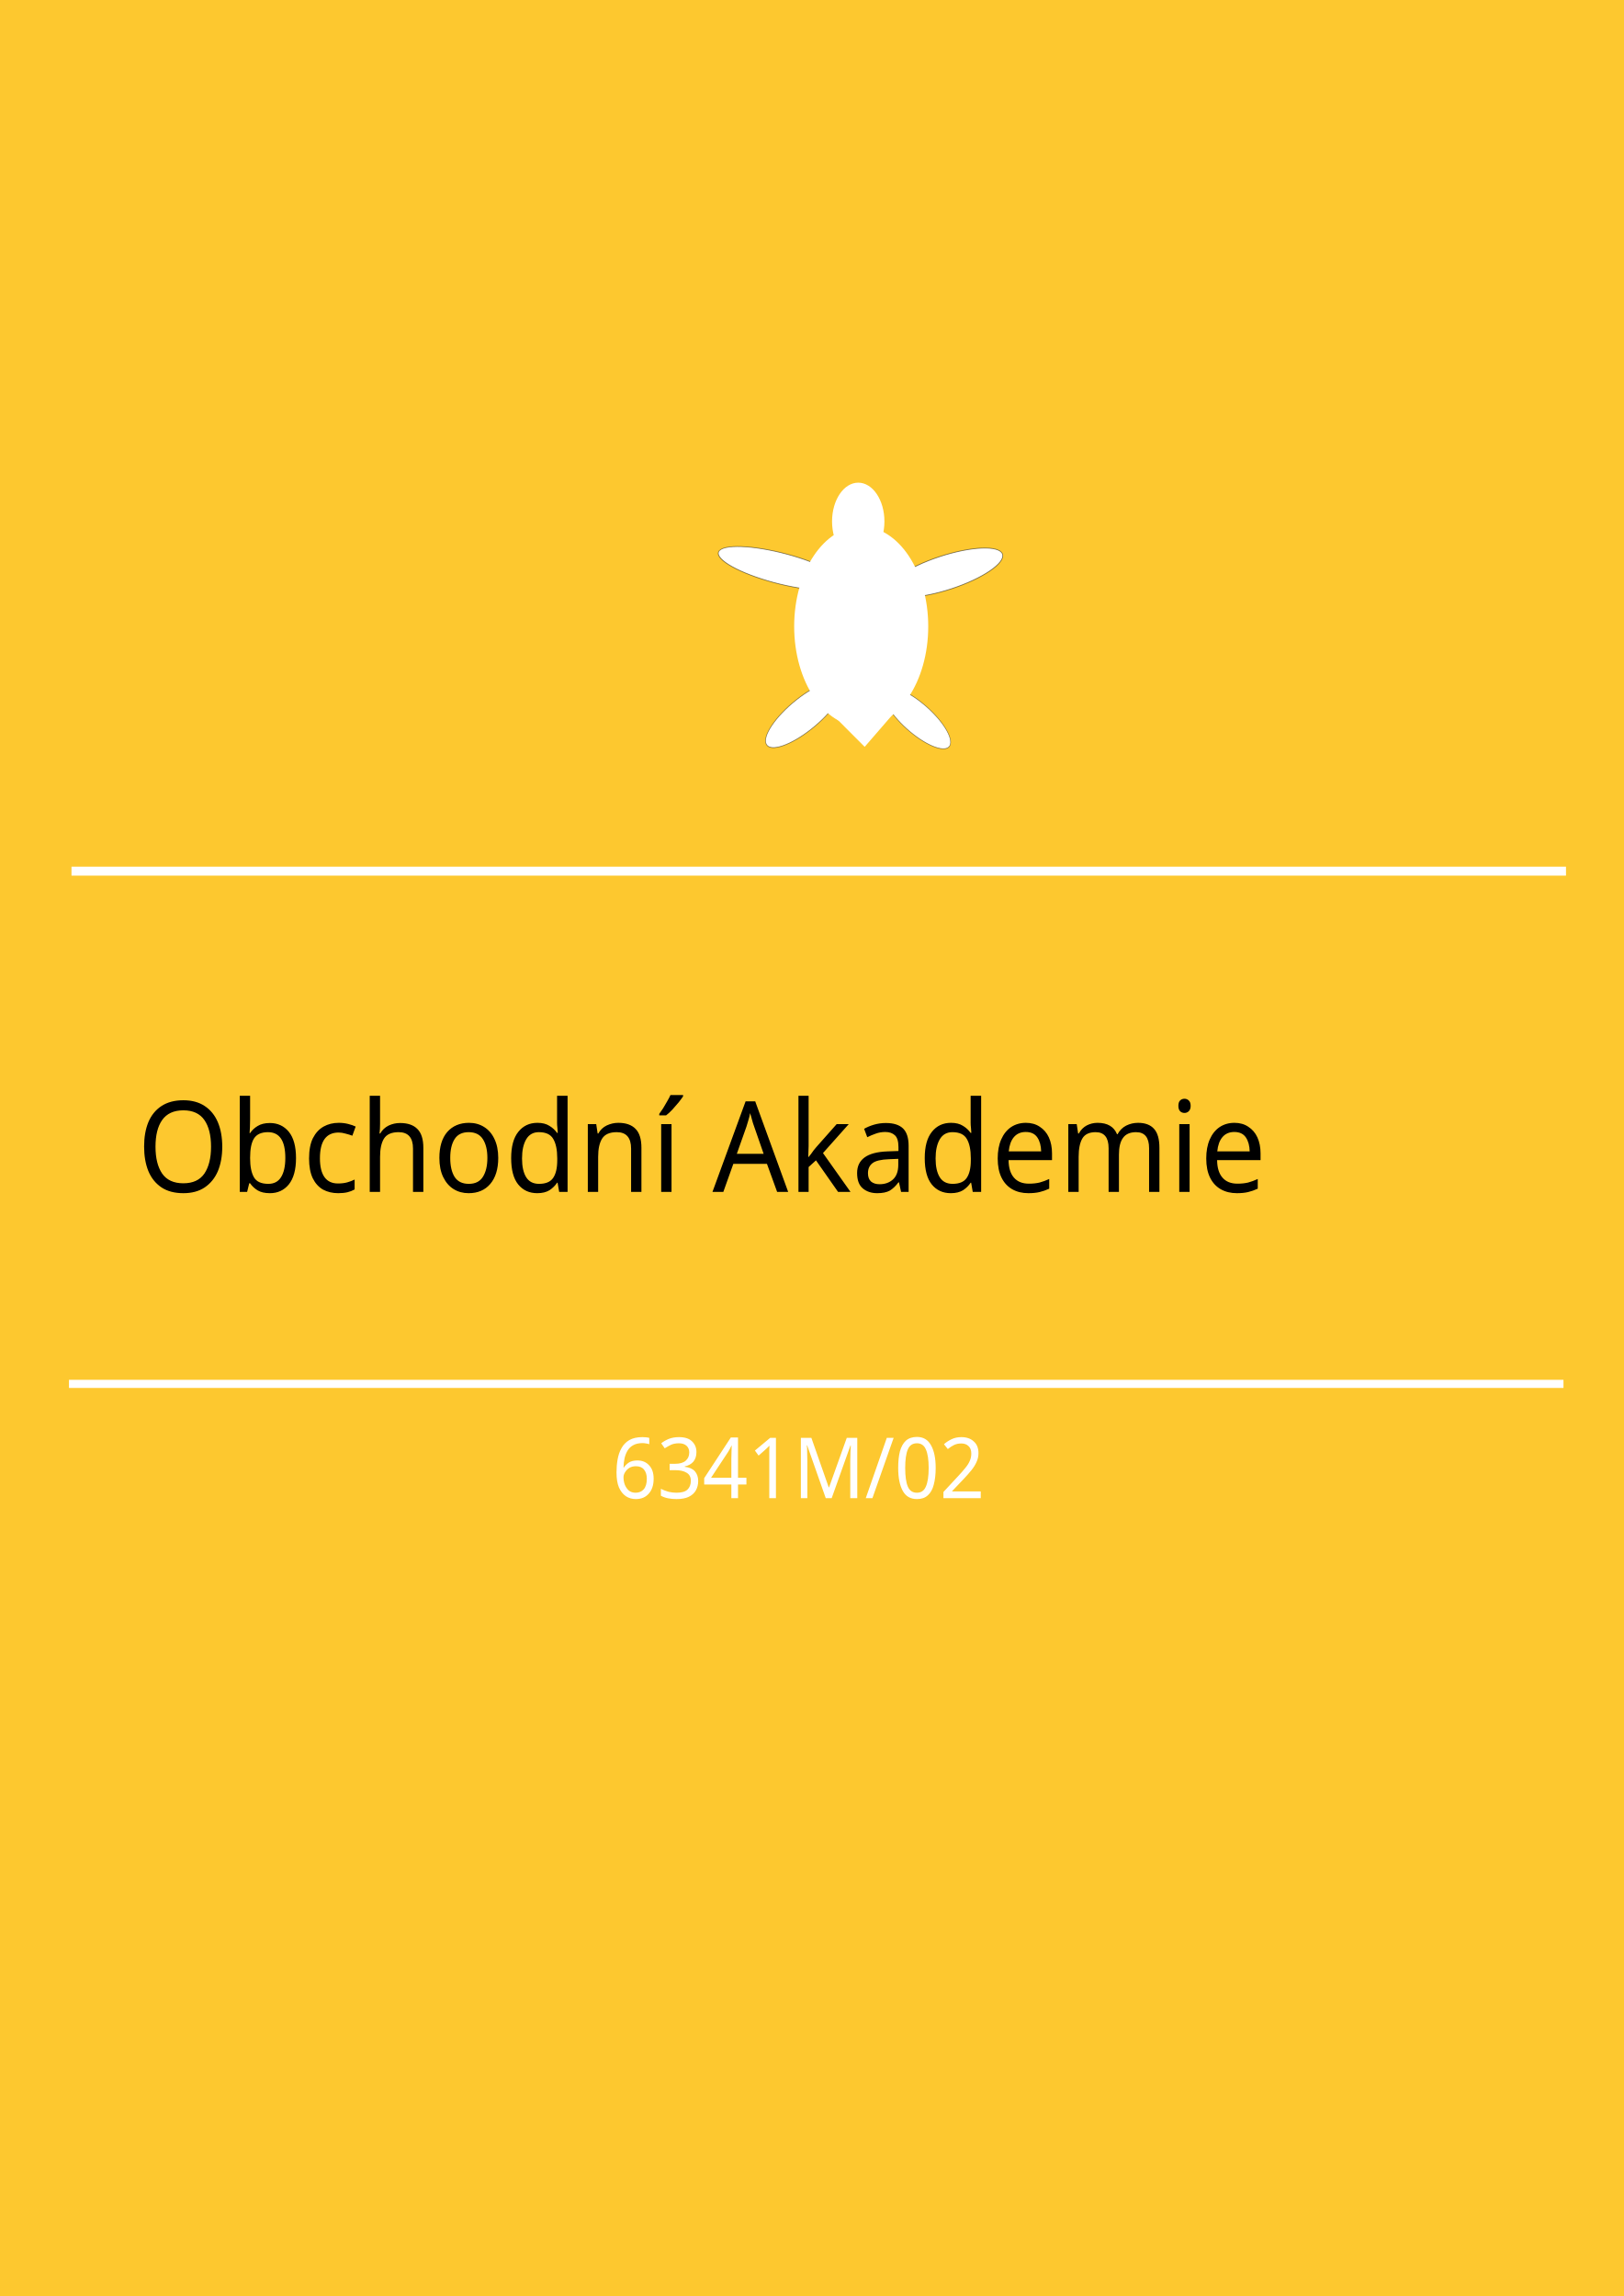
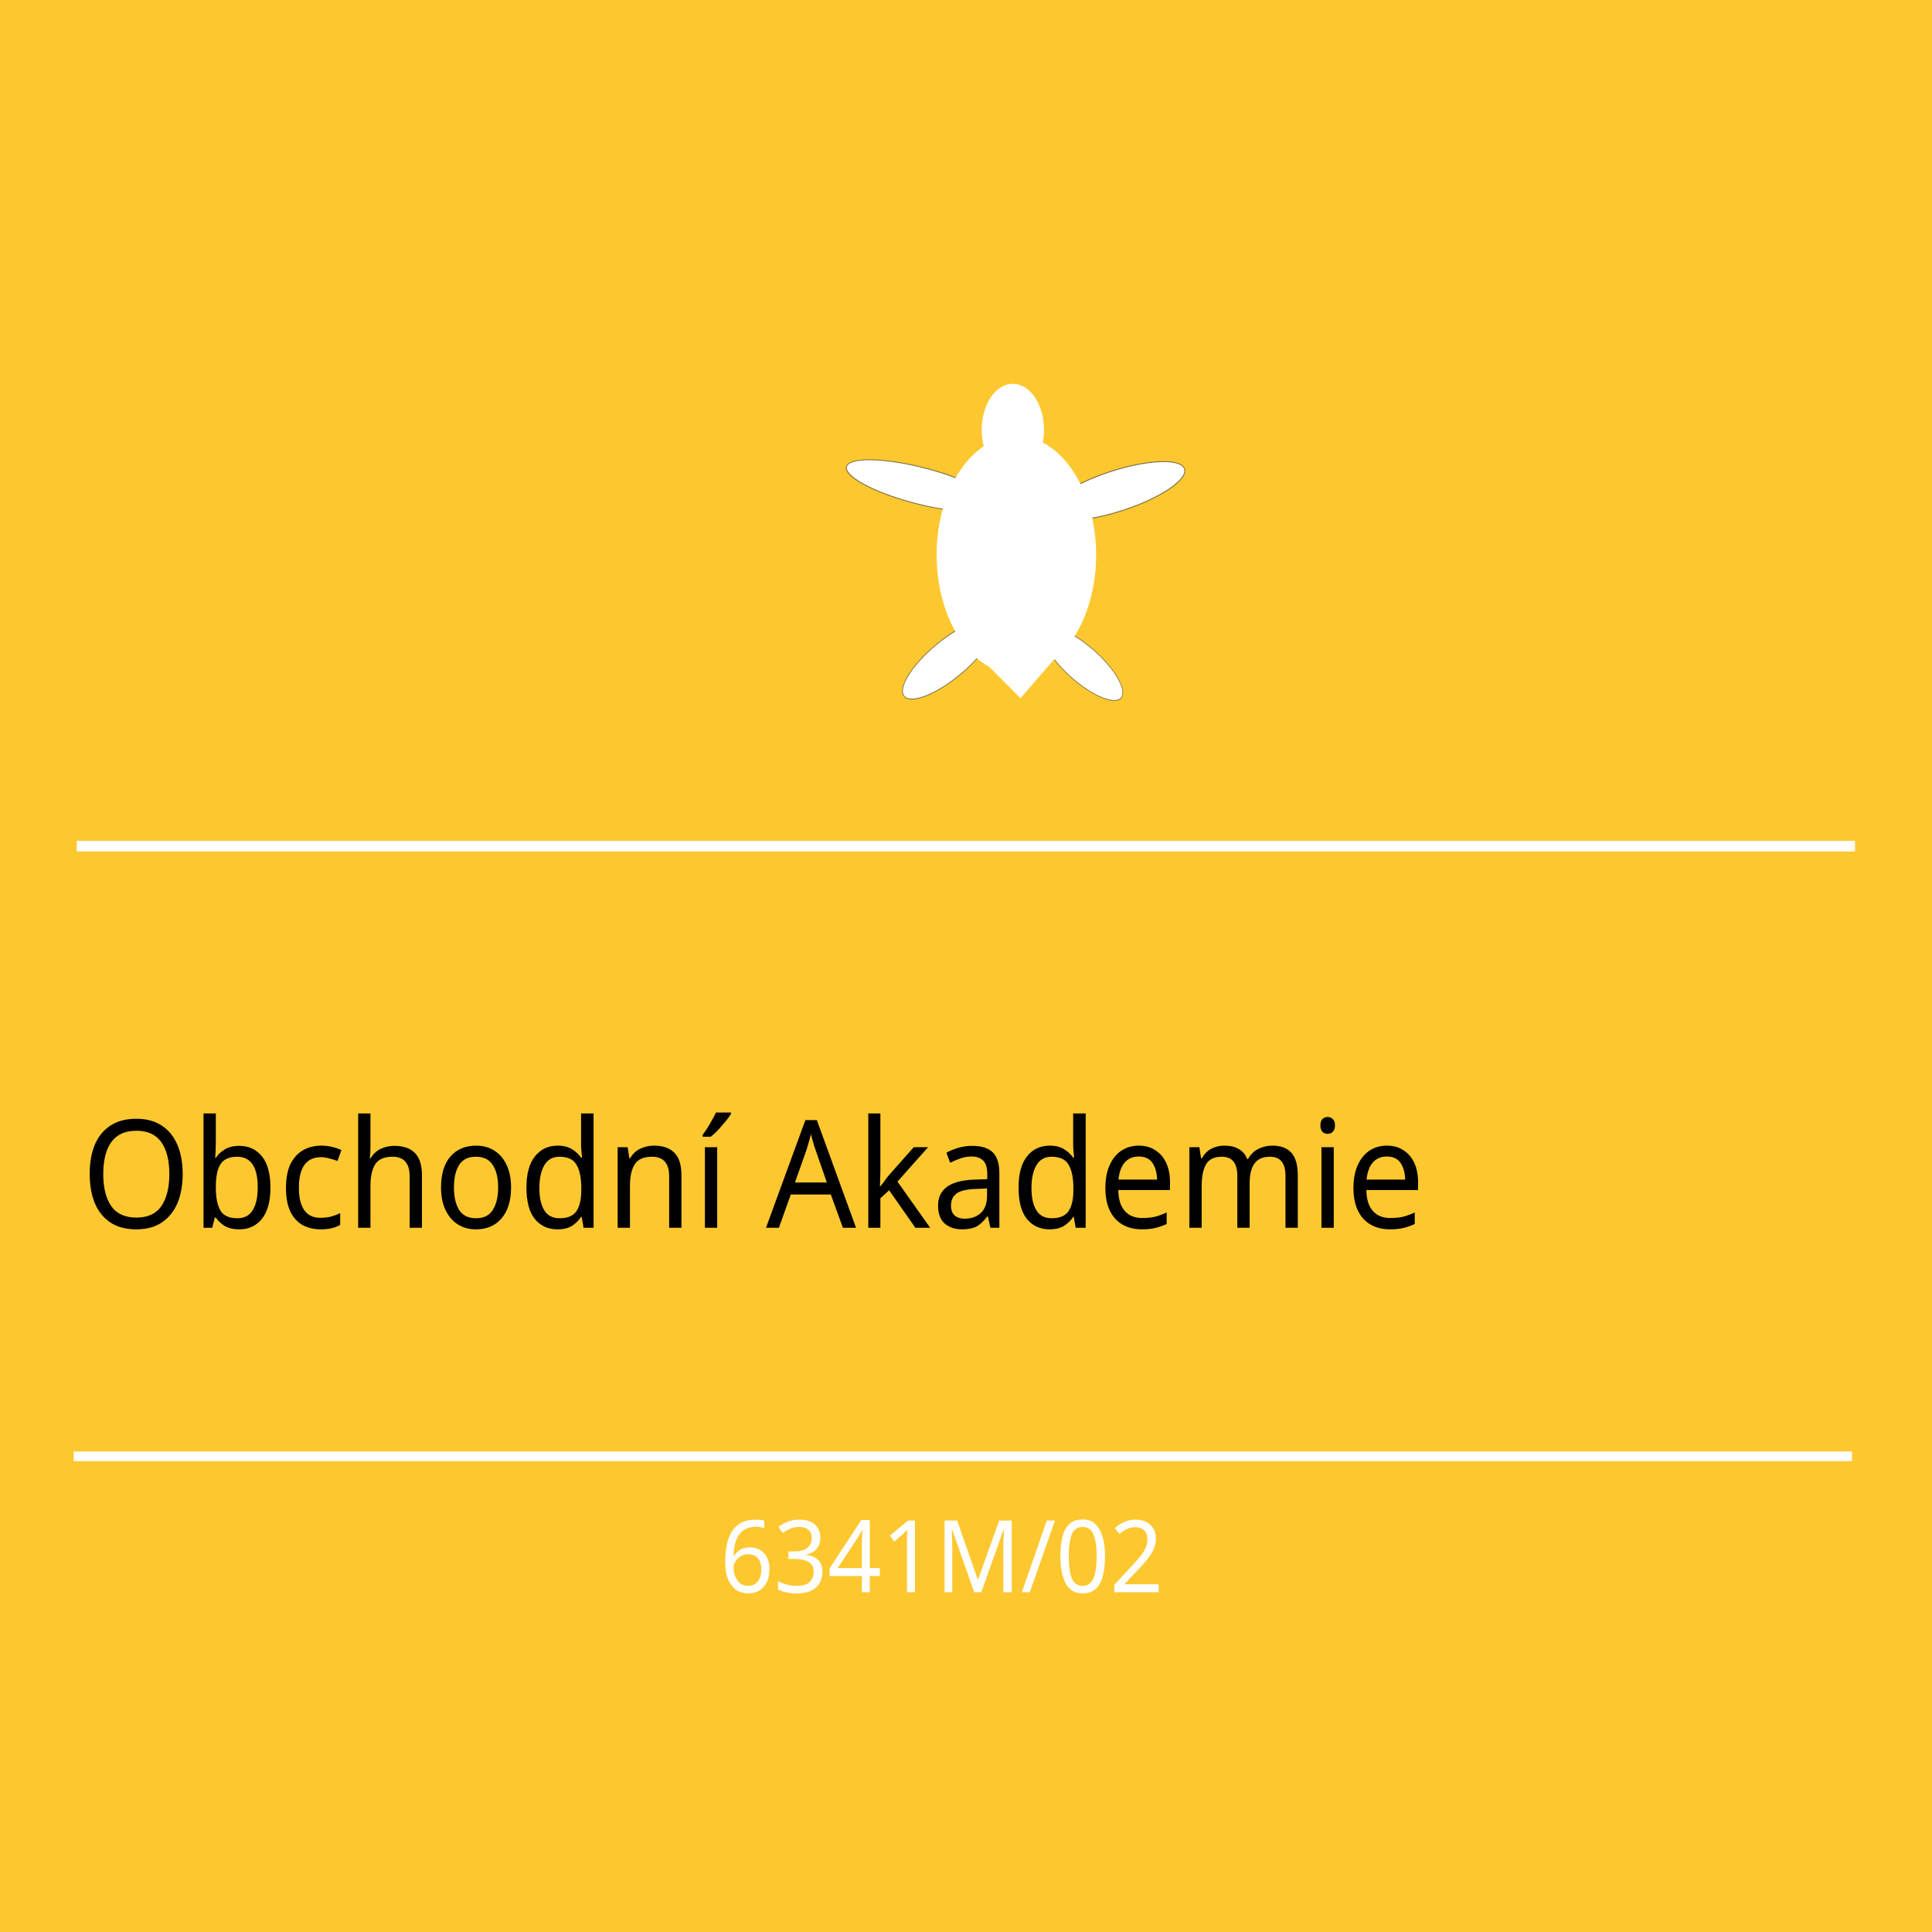
- <svg xmlns="http://www.w3.org/2000/svg" width="210mm" height="297mm" viewBox="0 0 210 297" version="1.1" id="svg5">
+ <svg xmlns="http://www.w3.org/2000/svg" width="210mm" height="210mm" viewBox="0 0 210 210" version="1.1" id="svg5">
  <defs id="defs2" />
  <g id="layer1">
-     <rect style="fill:#fdc82f;fill-opacity:1;fill-rule:evenodd;stroke-width:0.393" id="rect31" width="213.261" height="300.984" x="-1.013" y="-1.154" />
-     <g id="g15256" transform="matrix(1.450228,0,0,1.54484,-37.20078,17.11305)">
-       <text xml:space="preserve" style="font-style:normal;font-weight:normal;font-size:10.583px;line-height:1.25;font-family:sans-serif;fill:#000000;fill-opacity:1;stroke:none;stroke-width:0.265" x="97.873" y="88.725" id="text4256">
-         <tspan style="text-align:center;text-anchor:middle;stroke-width:0.265" x="97.873" y="88.725" id="tspan4312">Obchodní Akademie</tspan>
-       </text>
-       <text xml:space="preserve" style="font-style:normal;font-weight:normal;font-size:7.056px;line-height:1.25;font-family:sans-serif;fill:#ffffff;fill-opacity:1;stroke:none;stroke-width:0.265" x="80.241" y="114.368" id="text6470">
-         <tspan style="font-size:7.056px;fill:#ffffff;stroke-width:0.265" x="80.241" y="114.368" id="tspan26950">6341M/02</tspan>
-       </text>
-       <rect style="fill:#ffffff;fill-opacity:1;stroke-width:0.128" id="rect12040" width="133.282" height="0.749" x="32.028" y="61.494" />
-       <rect style="fill:#ffffff;fill-opacity:1;stroke-width:0.122" id="rect12040-6" width="133.282" height="0.68" x="31.803" y="104.46" />
-     </g>
-     <g id="g14829" style="fill:#000000" transform="matrix(0.2270132,0,0,0.260898,87.65199,33.20862)">
-       <ellipse style="fill:#ffffff;fill-opacity:1;stroke:#000000;stroke-width:0.32;stroke-miterlimit:4;stroke-dasharray:none;stroke-opacity:0.5" id="path13655" cx="235.797" cy="104.717" rx="23.155" ry="7.81" transform="matrix(0.8075269,0.5898307,-0.5164279,0.8563307,0,0)" />
-       <ellipse style="fill:#ffffff;fill-opacity:1;stroke:#000000;stroke-width:0.407;stroke-miterlimit:4;stroke-dasharray:none;stroke-opacity:0.5" id="path13655-5" cx="-77.486" cy="194.428" rx="33.693" ry="8.658" transform="matrix(-0.9611799,0.2759225,0.4018021,0.9157265,0,0)" />
-       <ellipse style="fill:#ffffff;fill-opacity:1;stroke:#000000;stroke-width:0.349;stroke-miterlimit:4;stroke-dasharray:none;stroke-opacity:0.5" id="path13655-3" cx="58.483" cy="227.789" rx="26.053" ry="8.396" transform="matrix(-0.8221049,0.5693361,0.5267486,0.8500211,0,0)" />
-       <ellipse style="fill:#ffffff;fill-opacity:1;stroke:#000000;stroke-width:0.4;stroke-miterlimit:4;stroke-dasharray:none;stroke-opacity:0.5" id="path13655-5-5" cx="129.223" cy="142.035" rx="36.118" ry="7.97" transform="matrix(0.9737018,0.2278261,-0.4740125,0.8805181,0,0)" />
-       <ellipse style="fill:#ffffff;fill-opacity:1;stroke:none;stroke-width:1;stroke-miterlimit:4;stroke-dasharray:none;stroke-opacity:0.5" id="path13653" cx="104.534" cy="183.292" rx="38.187" ry="49.591" />
-       <ellipse style="fill:#ffffff;fill-opacity:1;stroke:none;stroke-width:0.535;stroke-miterlimit:4;stroke-dasharray:none;stroke-opacity:0.5" id="path14951" cx="102.846" cy="131.239" rx="14.917" ry="19.215" />
-       <rect style="fill:#ffffff;fill-opacity:1;stroke:none;stroke-width:0.365;stroke-miterlimit:4;stroke-dasharray:none;stroke-opacity:0.5" id="rect15055" width="26.392" height="29.137" x="221.049" y="84.195" transform="matrix(0.7535241,0.6574203,-0.7053926,0.7088168,0,0)" />
+     <rect style="fill:#fdc82f;fill-opacity:1;fill-rule:evenodd;stroke-width:0.33" id="rect31" width="214.084" height="212.221" x="-1.51" y="-1.221" />
+     <g id="g870" transform="translate(-0.9063284,-20.71937)">
+       <g id="g852">
+         <g id="g15256" transform="matrix(1.450228,0,0,1.54484,-37.20078,17.11305)">
+           <text xml:space="preserve" style="font-style:normal;font-weight:normal;font-size:10.583px;line-height:1.25;font-family:sans-serif;fill:#000000;fill-opacity:1;stroke:none;stroke-width:0.265" x="97.873" y="88.725" id="text4256">
+             <tspan style="text-align:center;text-anchor:middle;stroke-width:0.265" x="97.873" y="88.725" id="tspan4312">Obchodní Akademie</tspan>
+           </text>
+           <text xml:space="preserve" style="font-style:normal;font-weight:normal;font-size:7.056px;line-height:1.25;font-family:sans-serif;fill:#ffffff;fill-opacity:1;stroke:none;stroke-width:0.265" x="80.241" y="114.368" id="text6470">
+             <tspan style="font-size:7.056px;fill:#ffffff;stroke-width:0.265" x="80.241" y="114.368" id="tspan26950">6341M/02</tspan>
+           </text>
+           <rect style="fill:#ffffff;fill-opacity:1;stroke-width:0.128" id="rect12040" width="133.282" height="0.749" x="32.028" y="61.494" />
+           <rect style="fill:#ffffff;fill-opacity:1;stroke-width:0.122" id="rect12040-6" width="133.282" height="0.68" x="31.803" y="104.46" />
+         </g>
+         <g id="g14829" style="fill:#000000" transform="matrix(0.2270132,0,0,0.260898,87.65199,33.20862)">
+           <ellipse style="fill:#ffffff;fill-opacity:1;stroke:#000000;stroke-width:0.32;stroke-miterlimit:4;stroke-dasharray:none;stroke-opacity:0.5" id="path13655" cx="235.797" cy="104.717" rx="23.155" ry="7.81" transform="matrix(0.8075269,0.5898307,-0.5164279,0.8563307,0,0)" />
+           <ellipse style="fill:#ffffff;fill-opacity:1;stroke:#000000;stroke-width:0.407;stroke-miterlimit:4;stroke-dasharray:none;stroke-opacity:0.5" id="path13655-5" cx="-77.486" cy="194.428" rx="33.693" ry="8.658" transform="matrix(-0.9611799,0.2759225,0.4018021,0.9157265,0,0)" />
+           <ellipse style="fill:#ffffff;fill-opacity:1;stroke:#000000;stroke-width:0.349;stroke-miterlimit:4;stroke-dasharray:none;stroke-opacity:0.5" id="path13655-3" cx="58.483" cy="227.789" rx="26.053" ry="8.396" transform="matrix(-0.8221049,0.5693361,0.5267486,0.8500211,0,0)" />
+           <ellipse style="fill:#ffffff;fill-opacity:1;stroke:#000000;stroke-width:0.4;stroke-miterlimit:4;stroke-dasharray:none;stroke-opacity:0.5" id="path13655-5-5" cx="129.223" cy="142.035" rx="36.118" ry="7.97" transform="matrix(0.9737018,0.2278261,-0.4740125,0.8805181,0,0)" />
+           <ellipse style="fill:#ffffff;fill-opacity:1;stroke:none;stroke-width:1;stroke-miterlimit:4;stroke-dasharray:none;stroke-opacity:0.5" id="path13653" cx="104.534" cy="183.292" rx="38.187" ry="49.591" />
+           <ellipse style="fill:#ffffff;fill-opacity:1;stroke:none;stroke-width:0.535;stroke-miterlimit:4;stroke-dasharray:none;stroke-opacity:0.5" id="path14951" cx="102.846" cy="131.239" rx="14.917" ry="19.215" />
+           <rect style="fill:#ffffff;fill-opacity:1;stroke:none;stroke-width:0.365;stroke-miterlimit:4;stroke-dasharray:none;stroke-opacity:0.5" id="rect15055" width="26.392" height="29.137" x="221.049" y="84.195" transform="matrix(0.7535241,0.6574203,-0.7053926,0.7088168,0,0)" />
+         </g>
+       </g>
    </g>
  </g>
</svg>
